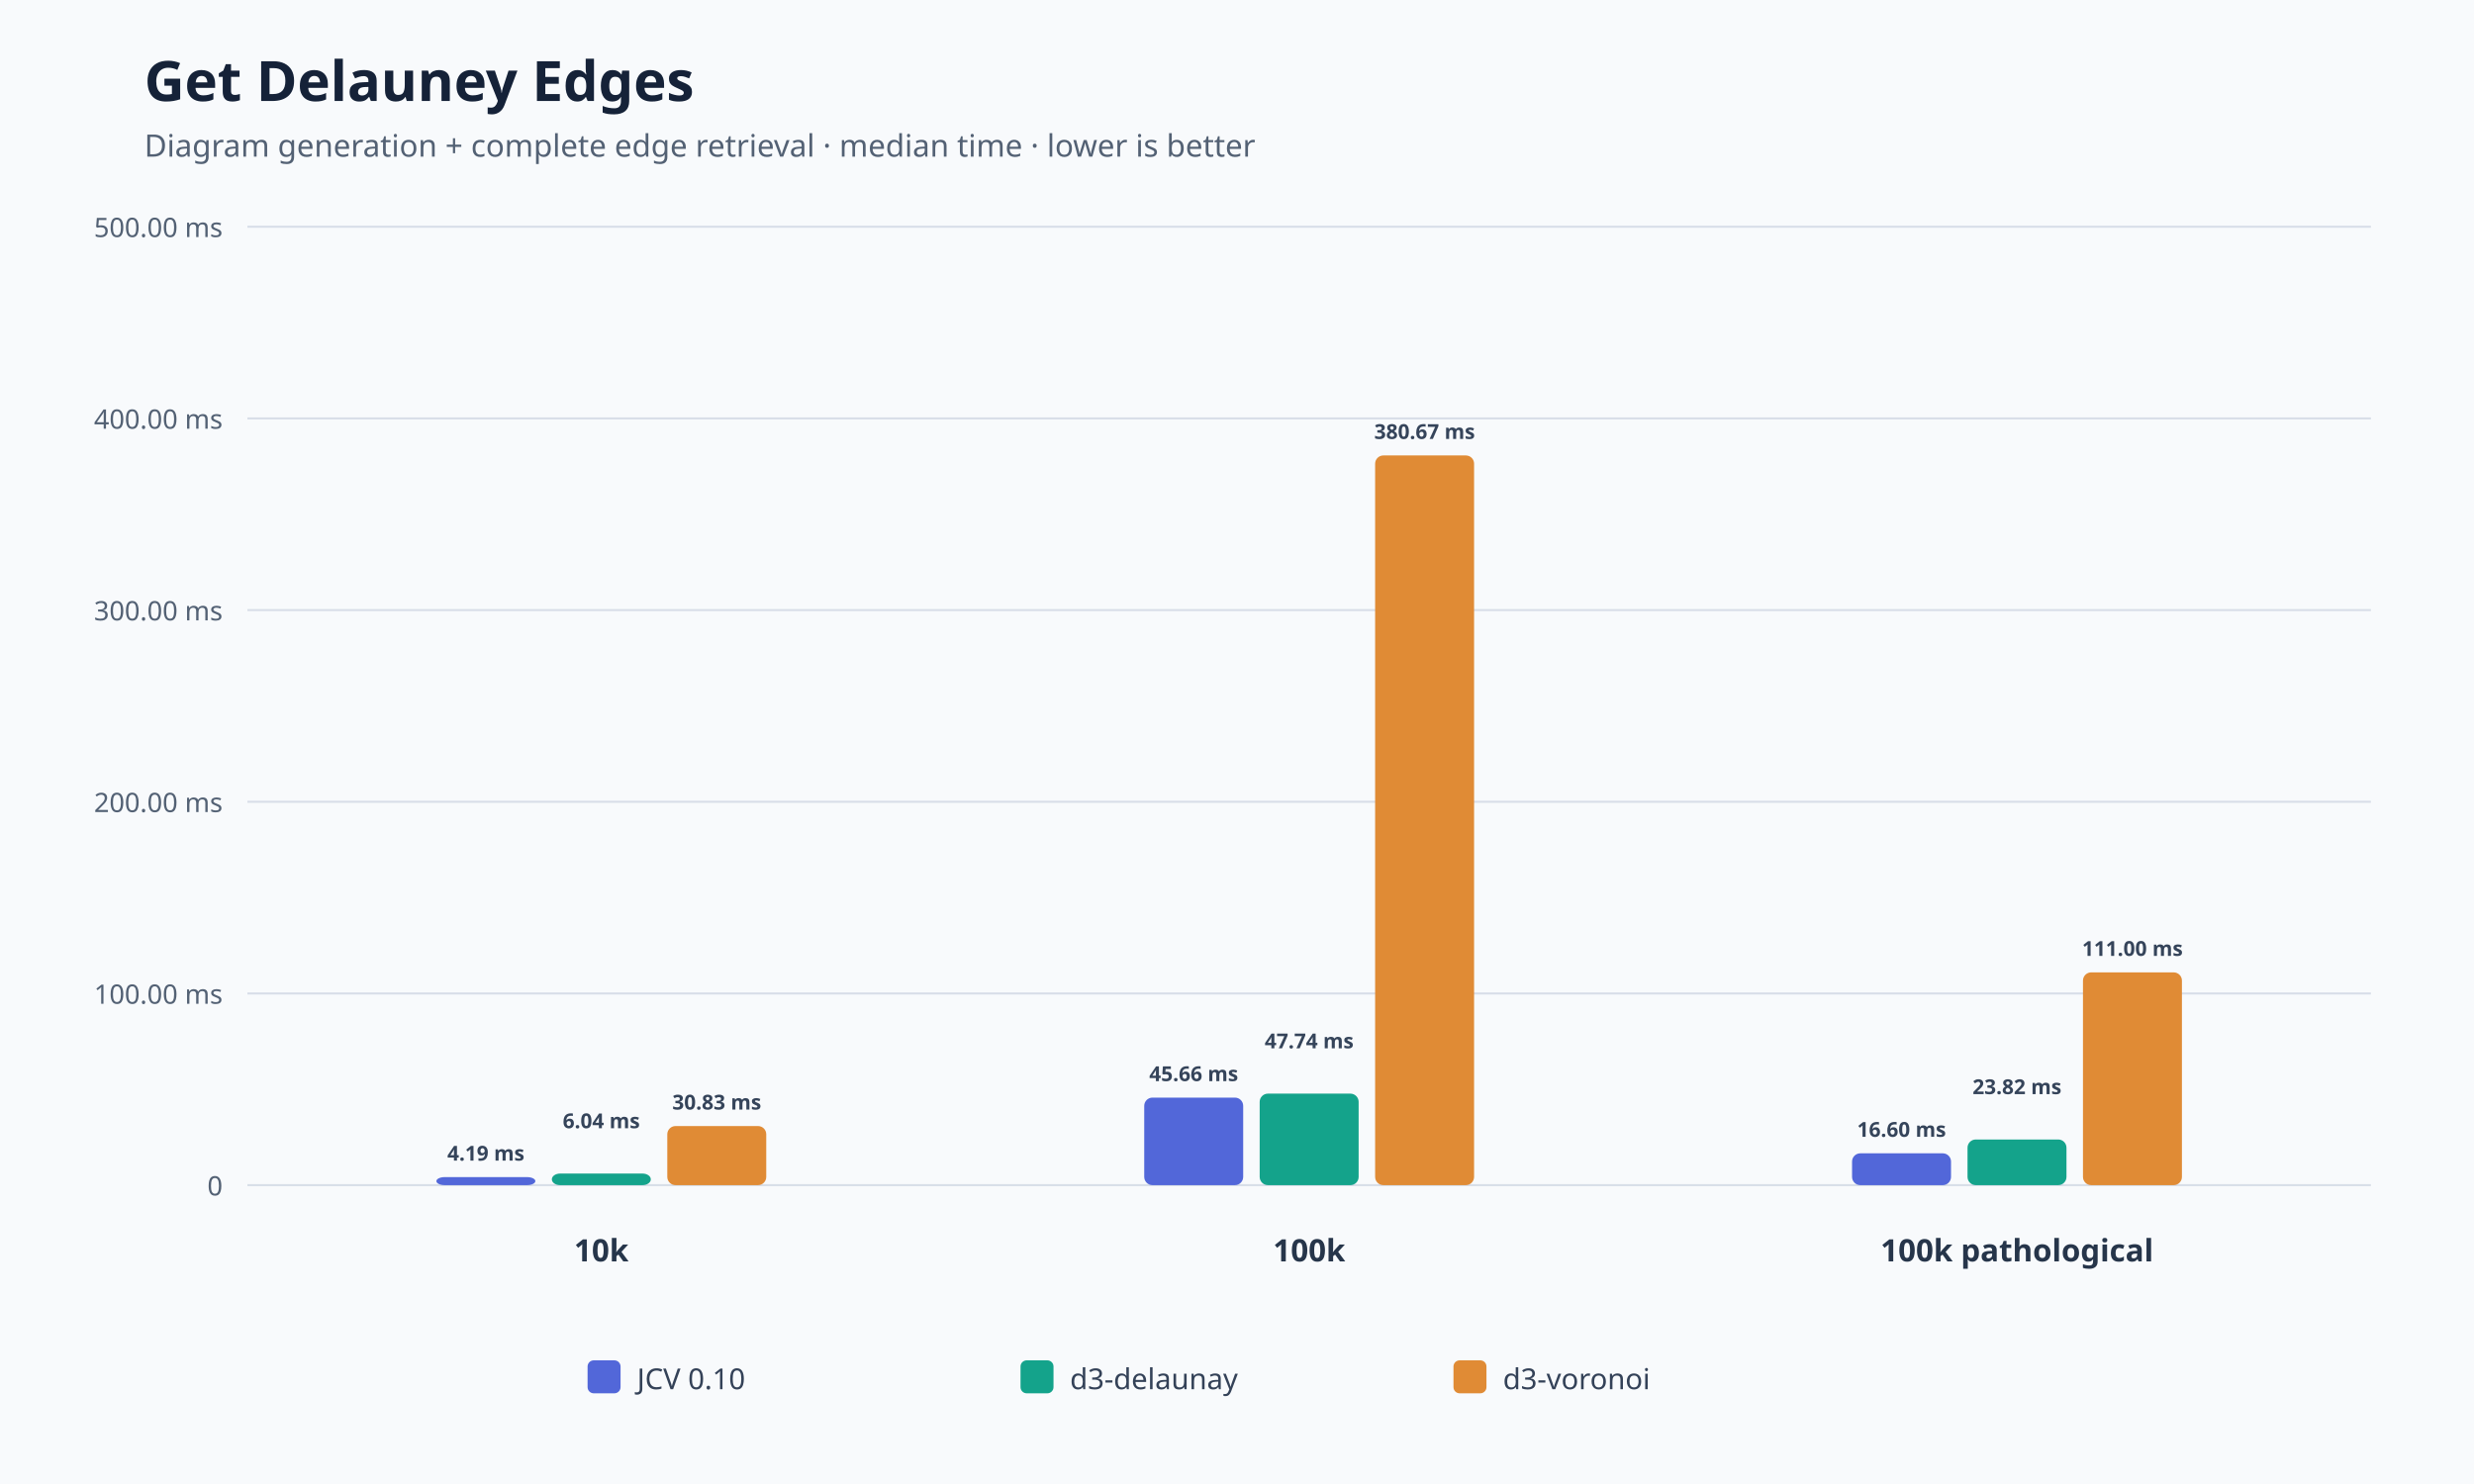
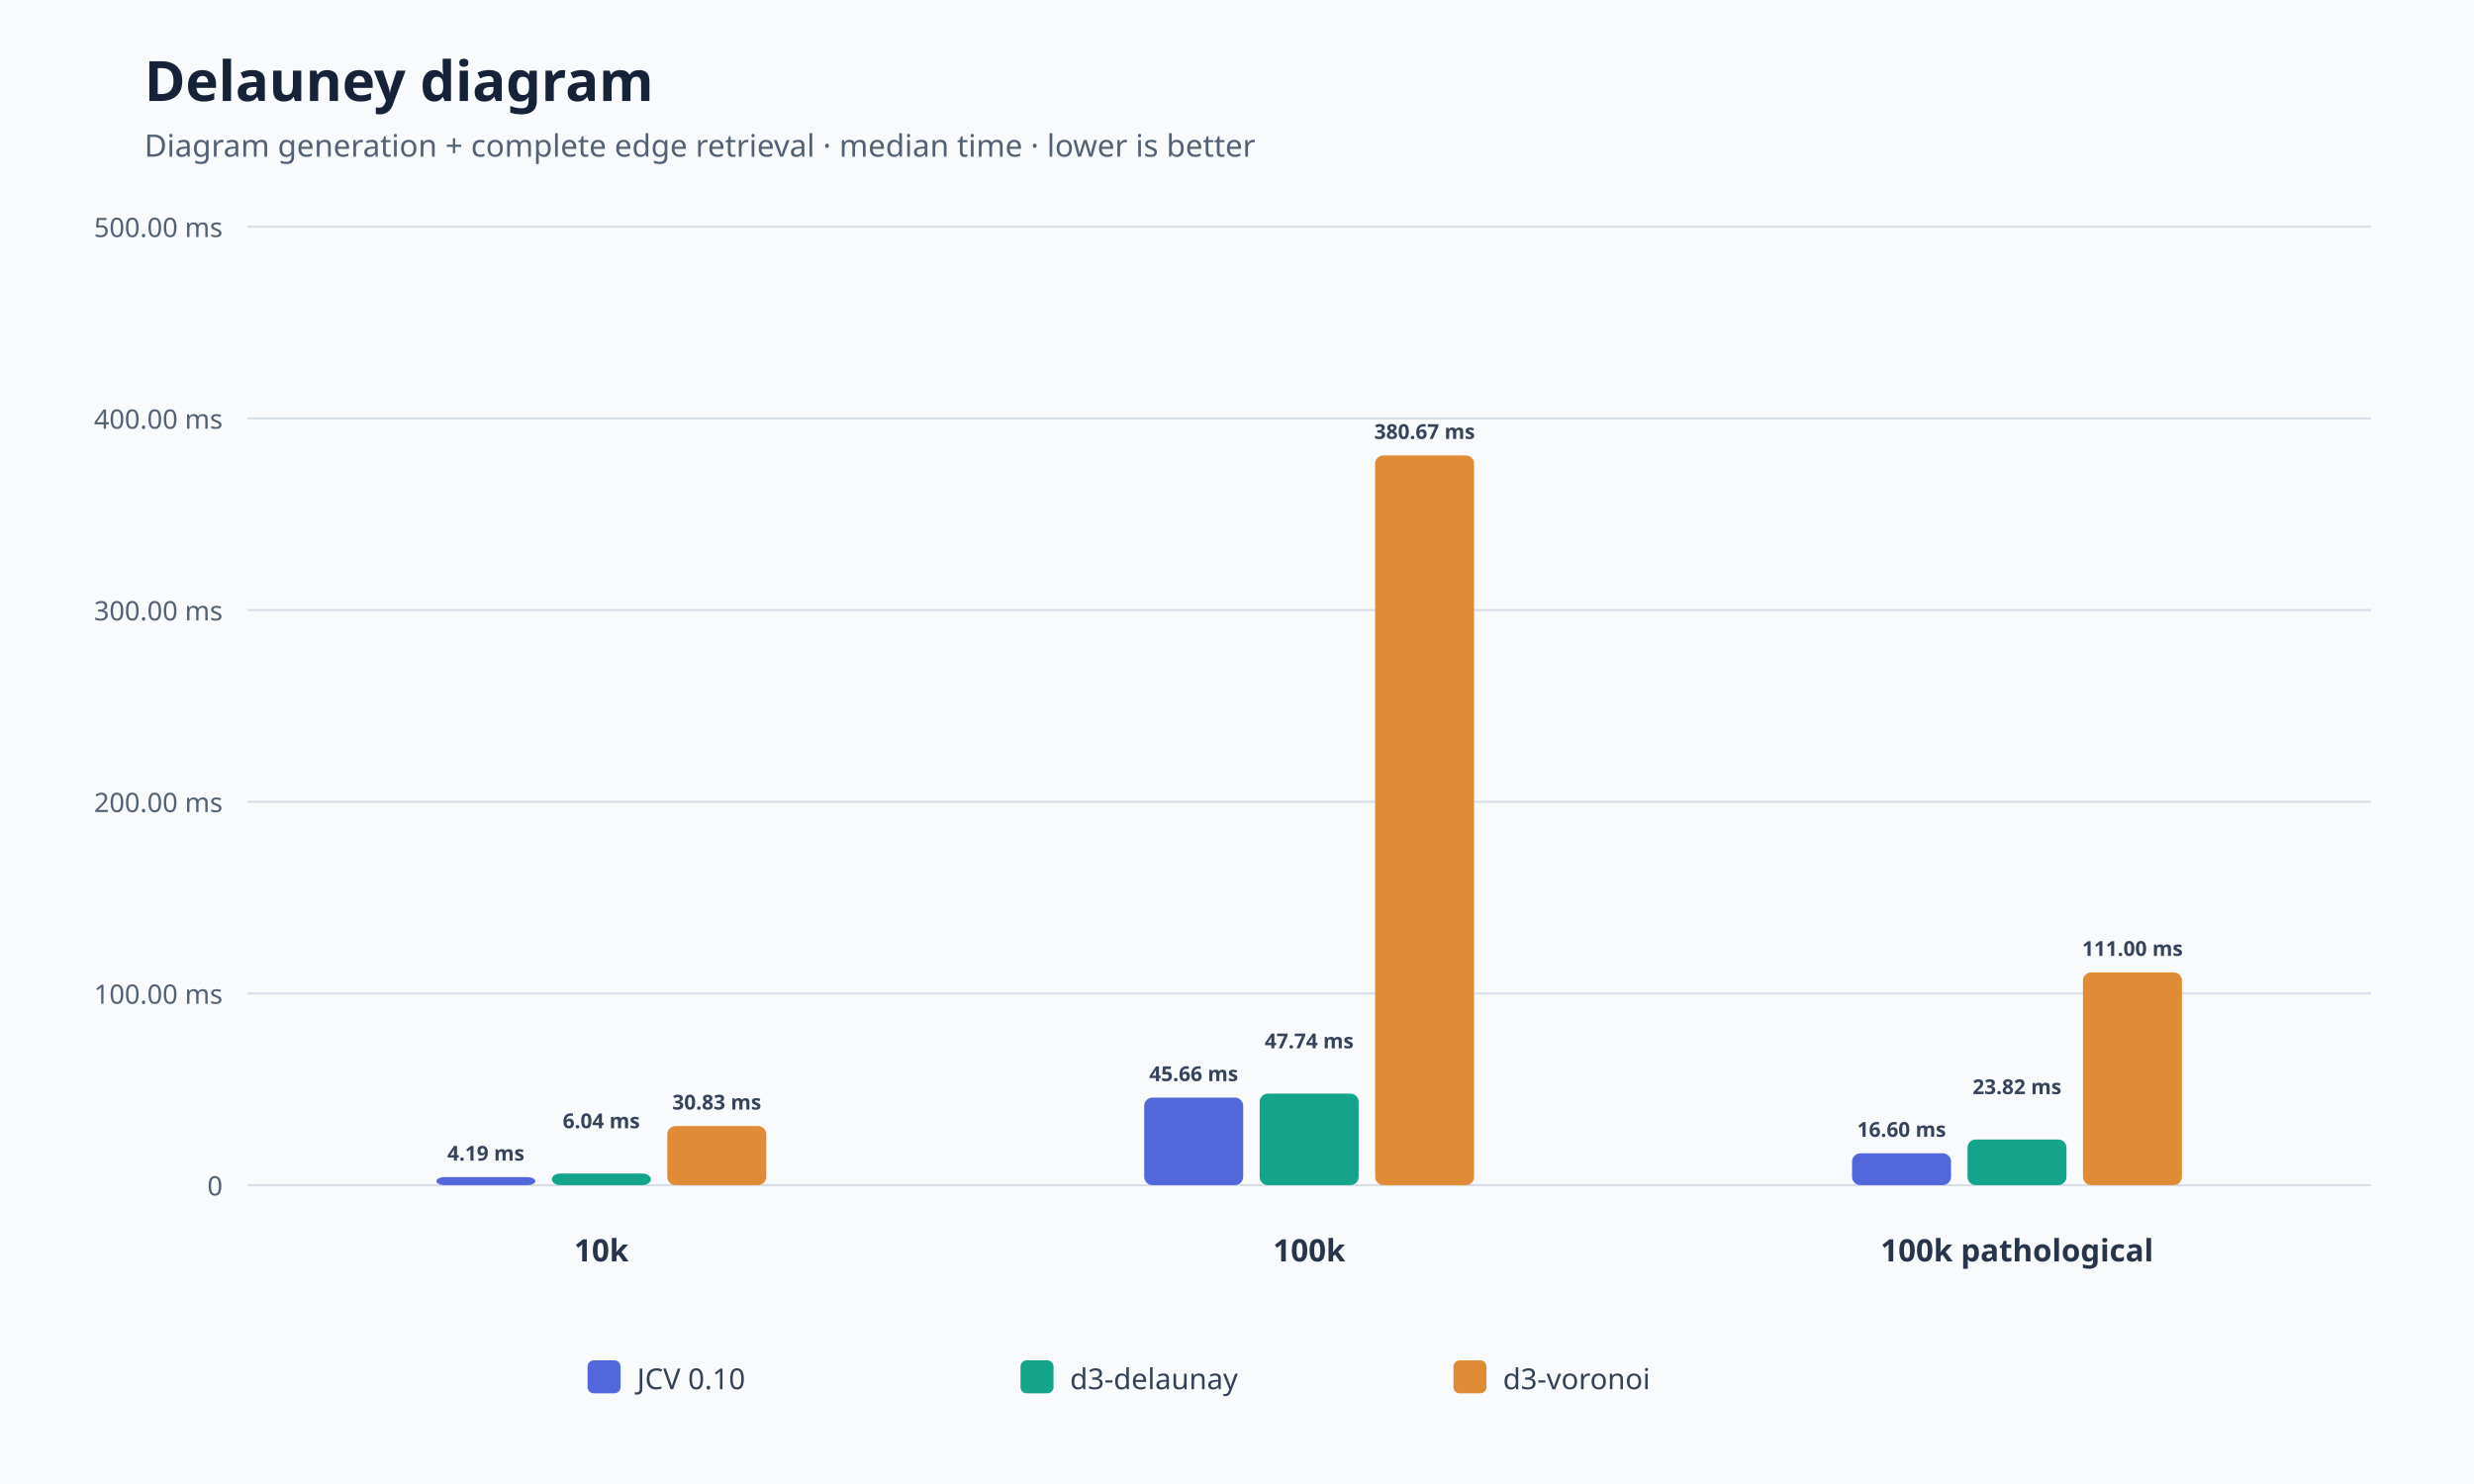
<svg xmlns="http://www.w3.org/2000/svg" width="1200" height="720" viewBox="0 0 1200 720" role="img" aria-labelledby="title desc">
  <style>.stat-hit{fill:transparent;pointer-events:all}</style>
  <rect width="1200" height="720" fill="#f8fafc" />
-   <text x="70" y="49" font-family="system-ui, sans-serif" font-size="27" font-weight="700" fill="#152238">Get Delauney Edges</text>
+   <text x="70" y="49" font-family="system-ui, sans-serif" font-size="27" font-weight="700" fill="#152238">Delauney diagram</text>
  <text x="70" y="76" font-family="system-ui, sans-serif" font-size="15" fill="#536174">Diagram generation + complete edge retrieval · median time · lower is better</text>
  <line x1="120" y1="575" x2="1150" y2="575" stroke="#d8dee8" />
  <text x="108" y="580" font-family="system-ui, sans-serif" font-size="13" fill="#536174" text-anchor="end">0</text>
  <line x1="120" y1="482" x2="1150" y2="482" stroke="#d8dee8" />
  <text x="108" y="487" font-family="system-ui, sans-serif" font-size="13" fill="#536174" text-anchor="end">100.00 ms</text>
  <line x1="120" y1="389" x2="1150" y2="389" stroke="#d8dee8" />
  <text x="108" y="394" font-family="system-ui, sans-serif" font-size="13" fill="#536174" text-anchor="end">200.00 ms</text>
  <line x1="120" y1="296" x2="1150" y2="296" stroke="#d8dee8" />
  <text x="108" y="301" font-family="system-ui, sans-serif" font-size="13" fill="#536174" text-anchor="end">300.00 ms</text>
  <line x1="120" y1="203" x2="1150" y2="203" stroke="#d8dee8" />
  <text x="108" y="208" font-family="system-ui, sans-serif" font-size="13" fill="#536174" text-anchor="end">400.00 ms</text>
  <line x1="120" y1="110" x2="1150" y2="110" stroke="#d8dee8" />
  <text x="108" y="115" font-family="system-ui, sans-serif" font-size="13" fill="#536174" text-anchor="end">500.00 ms</text>
  <text x="291.667" y="612" font-family="system-ui, sans-serif" font-size="15" font-weight="600" fill="#26354a" text-anchor="middle">10k</text>
  <rect x="211.667" y="571.10" width="48" height="3.90" rx="4" fill="#5267d9" />
  <text x="235.667" y="563.10" font-family="system-ui, sans-serif" font-size="10" font-weight="650" fill="#35445a" text-anchor="middle">4.19 ms</text>
  <g class="stat-bar" tabindex="0">
    <rect class="stat-hit" x="211.667" y="560.00" width="48" height="15.00" />
  </g>
  <rect x="267.667" y="569.38" width="48" height="5.62" rx="4" fill="#14a38b" />
  <text x="291.667" y="547.38" font-family="system-ui, sans-serif" font-size="10" font-weight="650" fill="#35445a" text-anchor="middle">6.04 ms</text>
  <g class="stat-bar" tabindex="0">
    <rect class="stat-hit" x="267.667" y="560.00" width="48" height="15.00" />
  </g>
  <rect x="323.667" y="546.33" width="48" height="28.67" rx="4" fill="#e08b35" />
  <text x="347.667" y="538.33" font-family="system-ui, sans-serif" font-size="10" font-weight="650" fill="#35445a" text-anchor="middle">30.83 ms</text>
  <g class="stat-bar" tabindex="0">
    <rect class="stat-hit" x="323.667" y="546.33" width="48" height="28.67" />
  </g>
  <text x="635" y="612" font-family="system-ui, sans-serif" font-size="15" font-weight="600" fill="#26354a" text-anchor="middle">100k</text>
  <rect x="555" y="532.53" width="48" height="42.47" rx="4" fill="#5267d9" />
  <text x="579" y="524.53" font-family="system-ui, sans-serif" font-size="10" font-weight="650" fill="#35445a" text-anchor="middle">45.66 ms</text>
  <g class="stat-bar" tabindex="0">
    <rect class="stat-hit" x="555" y="532.53" width="48" height="42.47" />
  </g>
  <rect x="611" y="530.60" width="48" height="44.40" rx="4" fill="#14a38b" />
  <text x="635" y="508.60" font-family="system-ui, sans-serif" font-size="10" font-weight="650" fill="#35445a" text-anchor="middle">47.74 ms</text>
  <g class="stat-bar" tabindex="0">
    <rect class="stat-hit" x="611" y="530.60" width="48" height="44.40" />
  </g>
  <rect x="667" y="220.97" width="48" height="354.03" rx="4" fill="#e08b35" />
  <text x="691" y="212.97" font-family="system-ui, sans-serif" font-size="10" font-weight="650" fill="#35445a" text-anchor="middle">380.67 ms</text>
  <g class="stat-bar" tabindex="0">
    <rect class="stat-hit" x="667" y="220.97" width="48" height="354.03" />
  </g>
  <text x="978.333" y="612" font-family="system-ui, sans-serif" font-size="15" font-weight="600" fill="#26354a" text-anchor="middle">100k pathological</text>
  <rect x="898.333" y="559.56" width="48" height="15.44" rx="4" fill="#5267d9" />
  <text x="922.333" y="551.56" font-family="system-ui, sans-serif" font-size="10" font-weight="650" fill="#35445a" text-anchor="middle">16.60 ms</text>
  <g class="stat-bar" tabindex="0">
    <rect class="stat-hit" x="898.333" y="559.56" width="48" height="15.44" />
  </g>
  <rect x="954.333" y="552.85" width="48" height="22.15" rx="4" fill="#14a38b" />
  <text x="978.333" y="530.85" font-family="system-ui, sans-serif" font-size="10" font-weight="650" fill="#35445a" text-anchor="middle">23.82 ms</text>
  <g class="stat-bar" tabindex="0">
    <rect class="stat-hit" x="954.333" y="552.85" width="48" height="22.15" />
  </g>
  <rect x="1010.333" y="471.77" width="48" height="103.23" rx="4" fill="#e08b35" />
  <text x="1034.333" y="463.77" font-family="system-ui, sans-serif" font-size="10" font-weight="650" fill="#35445a" text-anchor="middle">111.00 ms</text>
  <g class="stat-bar" tabindex="0">
    <rect class="stat-hit" x="1010.333" y="471.77" width="48" height="103.23" />
  </g>
  <rect x="285" y="660" width="16" height="16" rx="3" fill="#5267d9" />
  <text x="309" y="674" font-family="system-ui, sans-serif" font-size="14" fill="#344258">JCV 0.10</text>
  <rect x="495" y="660" width="16" height="16" rx="3" fill="#14a38b" />
  <text x="519" y="674" font-family="system-ui, sans-serif" font-size="14" fill="#344258">d3-delaunay</text>
  <rect x="705" y="660" width="16" height="16" rx="3" fill="#e08b35" />
  <text x="729" y="674" font-family="system-ui, sans-serif" font-size="14" fill="#344258">d3-voronoi</text>
</svg>
